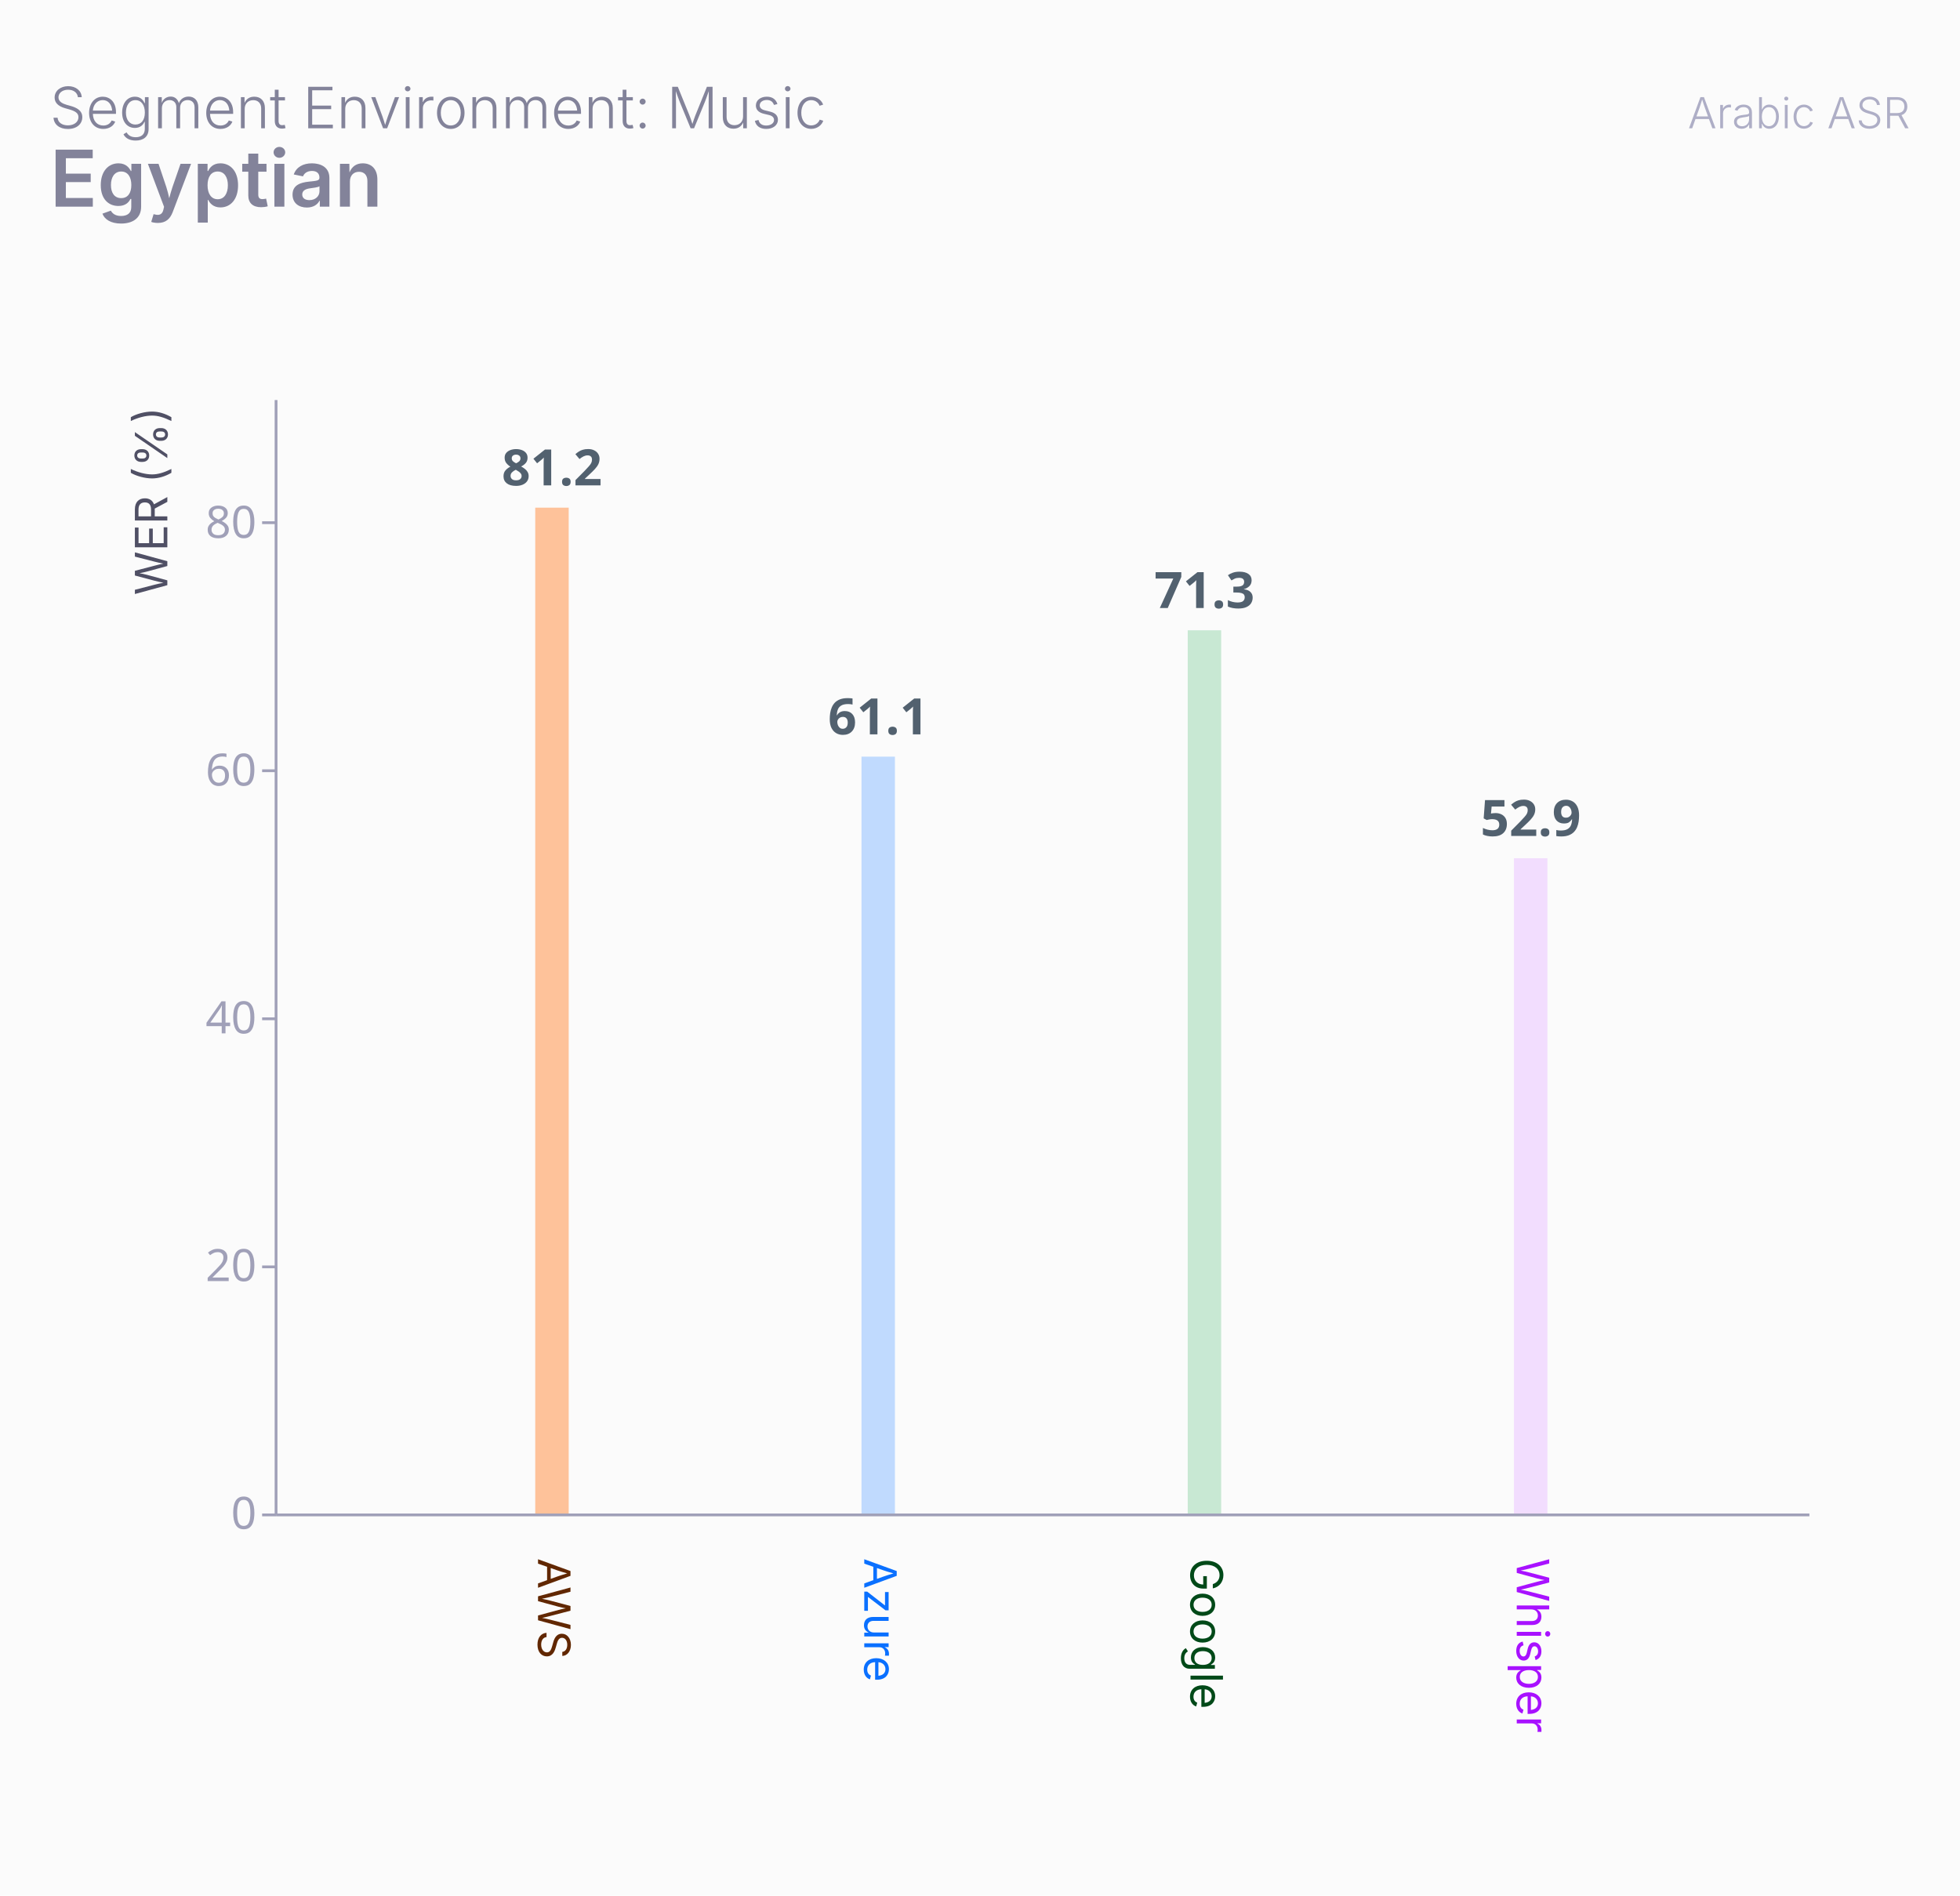
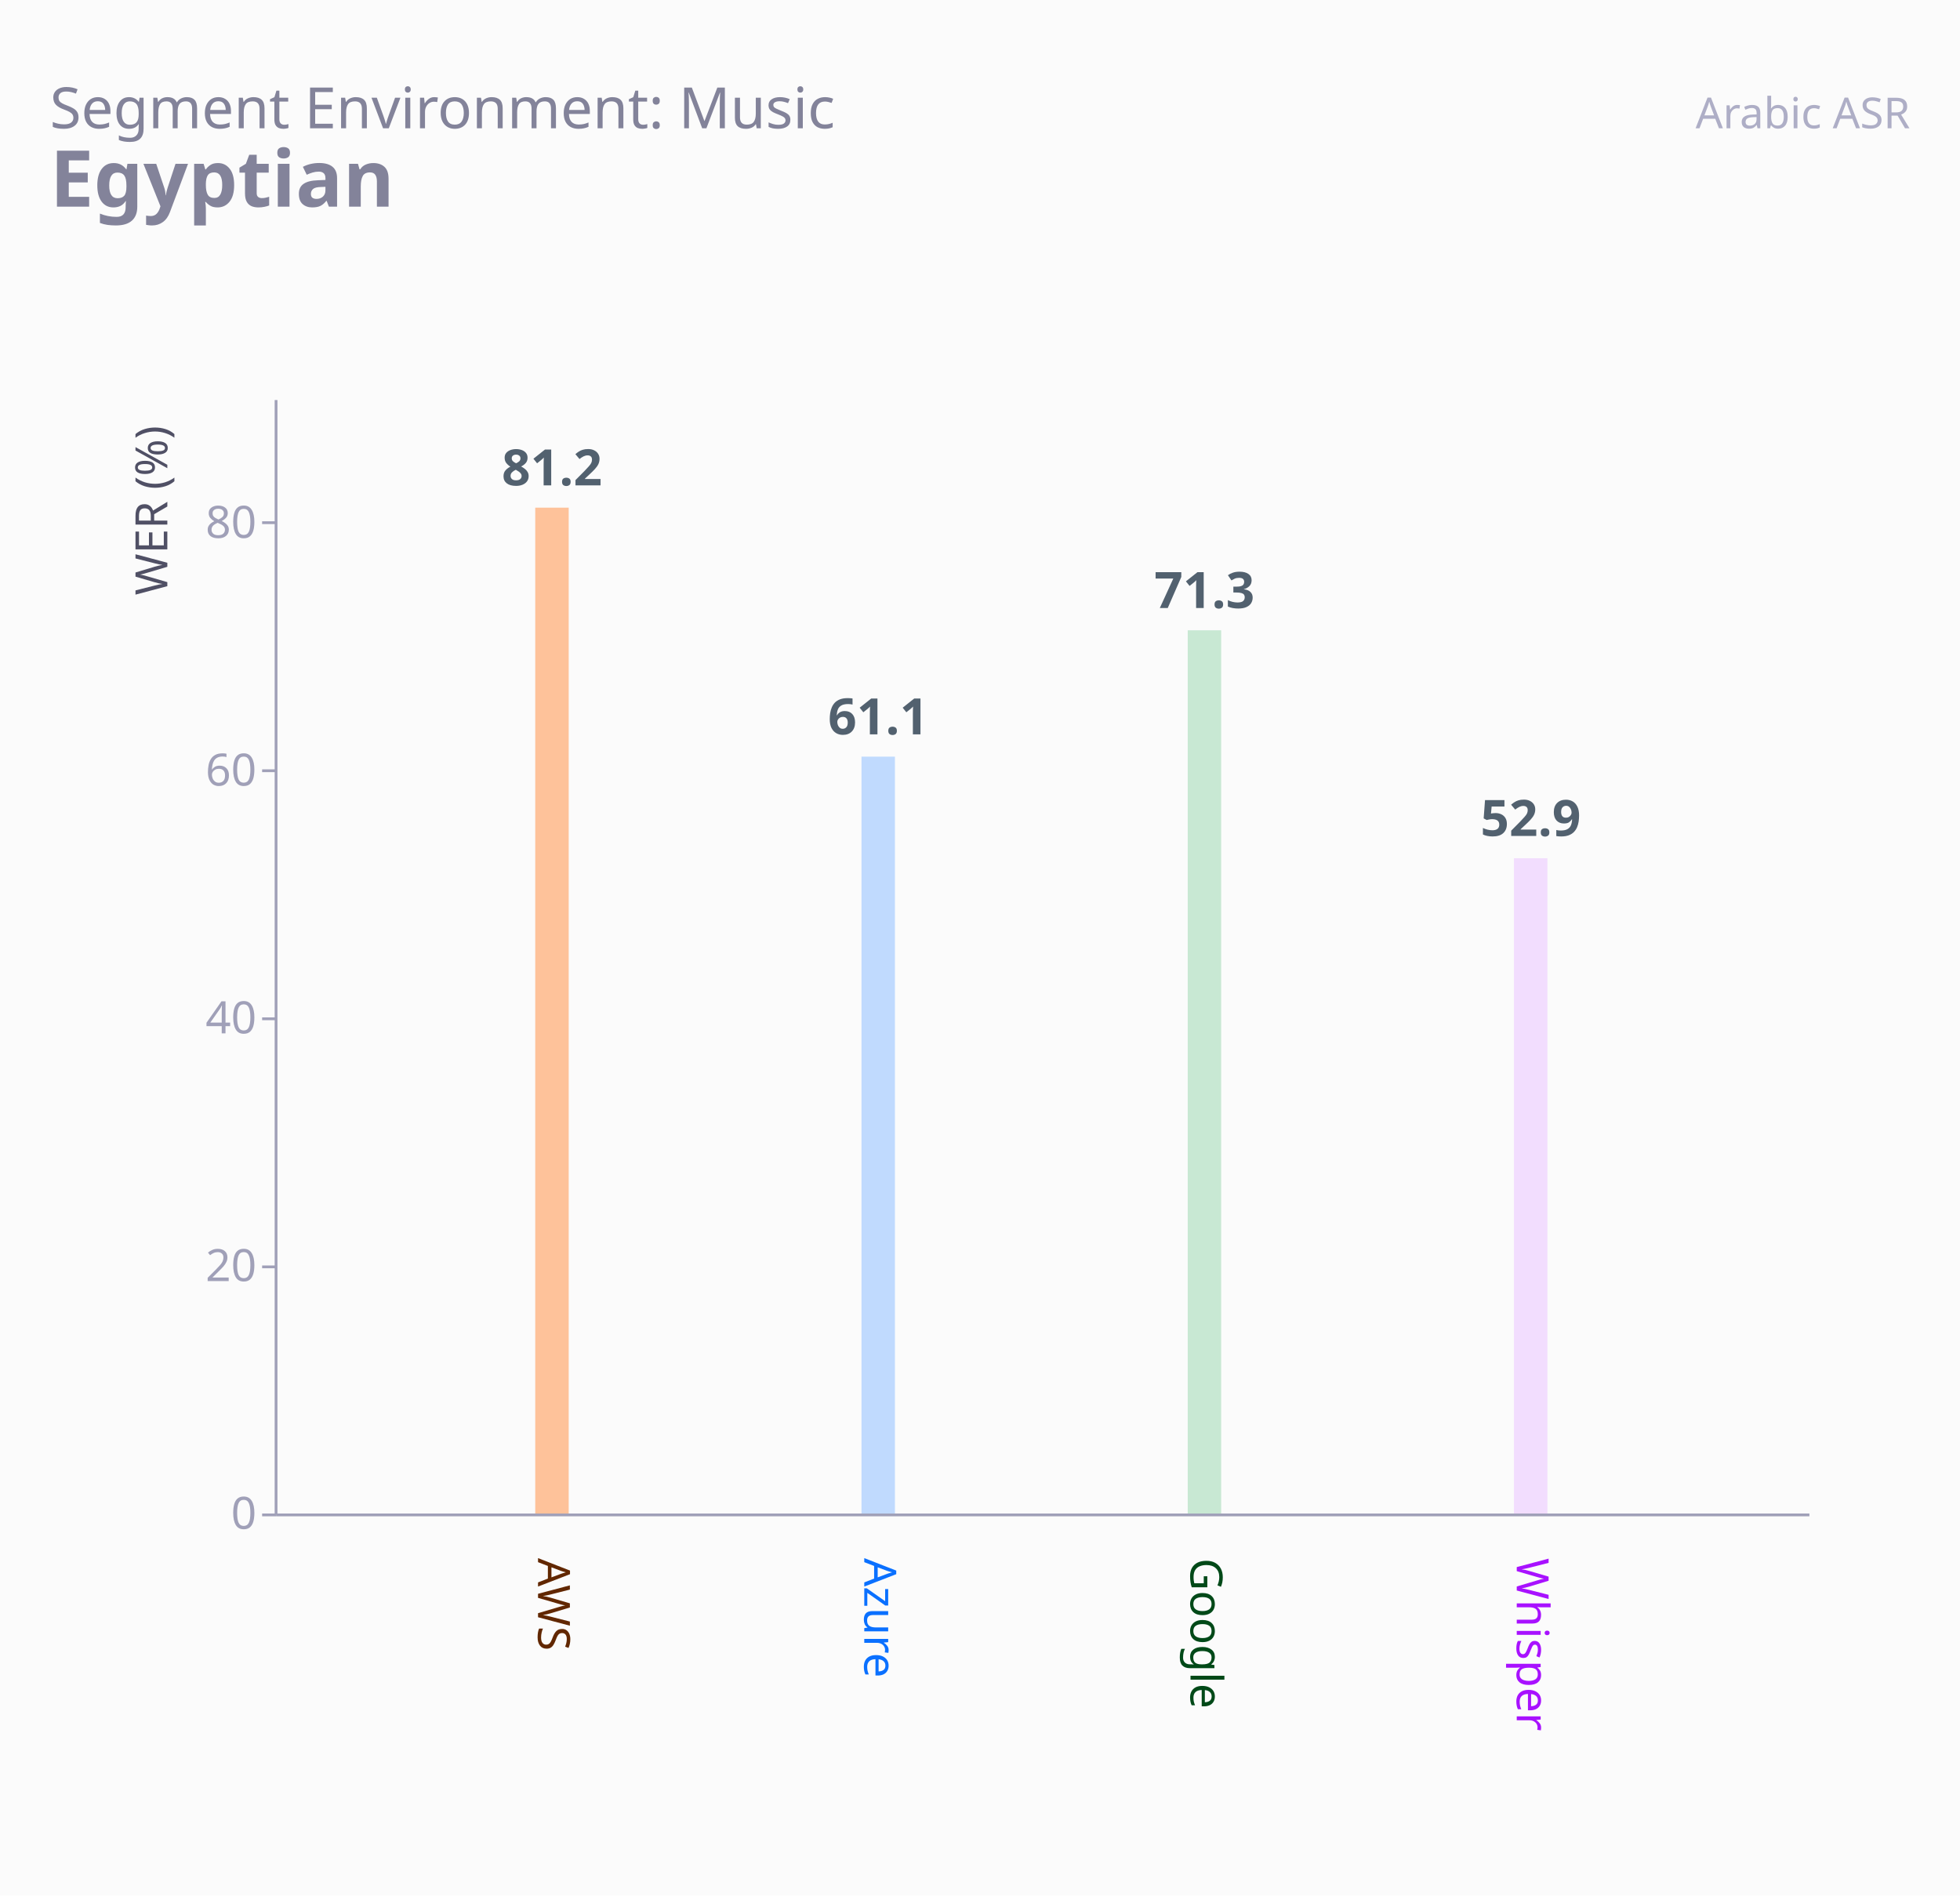
<svg xmlns="http://www.w3.org/2000/svg" width="550" height="532">
  <rect width="550" height="532" fill="#FBFBFB" />
-   <text x="536" y="36" text-anchor="end" font-family="Inter, system-ui, sans-serif" font-size="12" font-weight="300" fill="#aeaec6">Arabic ASR</text>
-   <text x="14" y="36" font-family="Inter, system-ui, sans-serif" font-size="16" font-weight="300" fill="#83839a">Segment Environment: Music</text>
-   <text x="14" y="58" font-family="Inter, system-ui, sans-serif" font-size="22" font-weight="600" fill="#83839a">Egyptian</text>
+   <text x="536" y="36" text-anchor="end" font-family="TT Hoves Pro Trial" font-size="12" font-weight="300" fill="#aeaec6">Arabic ASR</text>
+   <text x="14" y="36" font-family="TT Hoves Pro Trial" font-size="16" font-weight="300" fill="#83839a">Segment Environment: Music</text>
+   <text x="14" y="58" font-family="TT Hoves Pro Trial" font-size="22" font-weight="600" fill="#83839a">Egyptian</text>
  <svg y="72" version="1.1" class="marks" width="550" height="460" viewBox="0 0 626 588">
    <g fill="none" stroke-miterlimit="10" transform="translate(60,51)">
      <g class="mark-group role-frame root" role="graphics-object" aria-roledescription="group mark container">
        <g transform="translate(0,0)">
          <path class="background" aria-hidden="true" d="M0,0h550v400h-550Z" />
          <g>
            <g class="mark-group role-axis" aria-hidden="true">
              <g transform="translate(0.5,0.5)">
                <path class="background" aria-hidden="true" d="M0,0h0v0h0Z" pointer-events="none" />
                <g>
                  <g class="mark-rule role-axis-grid" pointer-events="none">
                    <line transform="translate(0,400)" x2="550" y2="0" stroke="rgba(255,255,255,0.07)" stroke-width="1" opacity="1" />
                    <line transform="translate(0,311)" x2="550" y2="0" stroke="rgba(255,255,255,0.07)" stroke-width="1" opacity="1" />
                    <line transform="translate(0,222)" x2="550" y2="0" stroke="rgba(255,255,255,0.07)" stroke-width="1" opacity="1" />
                    <line transform="translate(0,133)" x2="550" y2="0" stroke="rgba(255,255,255,0.07)" stroke-width="1" opacity="1" />
                    <line transform="translate(0,44)" x2="550" y2="0" stroke="rgba(255,255,255,0.07)" stroke-width="1" opacity="1" />
                  </g>
                </g>
                <path class="foreground" aria-hidden="true" d="" pointer-events="none" display="none" />
              </g>
            </g>
            <g class="mark-group role-axis" role="graphics-symbol" aria-roledescription="axis" aria-label="X-axis for a discrete scale with 4 values: AWS, Azure, Google, Whisper">
              <g transform="translate(0.5,400.5)">
                <path class="background" aria-hidden="true" d="M0,0h0v0h0Z" pointer-events="none" />
                <g>
                  <g class="mark-rule role-axis-domain" pointer-events="none">
                    <line transform="translate(0,0)" x2="550" y2="0" stroke="#a0a0b8" stroke-width="1" opacity="1" />
                  </g>
                </g>
                <path class="foreground" aria-hidden="true" d="" pointer-events="none" display="none" />
              </g>
            </g>
            <g class="mark-group role-axis" role="graphics-symbol" aria-roledescription="axis" aria-label="Y-axis titled 'WER (%)' for a linear scale with values from 0 to 90">
              <g transform="translate(0.5,0.5)">
                <path class="background" aria-hidden="true" d="M0,0h0v0h0Z" pointer-events="none" />
                <g>
                  <g class="mark-rule role-axis-tick" pointer-events="none">
                    <line transform="translate(0,400)" x2="-5" y2="0" stroke="#a0a0b8" stroke-width="1" opacity="1" />
                    <line transform="translate(0,311)" x2="-5" y2="0" stroke="#a0a0b8" stroke-width="1" opacity="1" />
                    <line transform="translate(0,222)" x2="-5" y2="0" stroke="#a0a0b8" stroke-width="1" opacity="1" />
                    <line transform="translate(0,133)" x2="-5" y2="0" stroke="#a0a0b8" stroke-width="1" opacity="1" />
                    <line transform="translate(0,44)" x2="-5" y2="0" stroke="#a0a0b8" stroke-width="1" opacity="1" />
                  </g>
                  <g class="mark-text role-axis-label" pointer-events="none">
                    <text text-anchor="end" transform="translate(-7,405)" font-family="JetBrains Mono" font-size="16px" font-weight="400" fill="#a0a0b8" opacity="1">0</text>
                    <text text-anchor="end" transform="translate(-7,316.1111)" font-family="JetBrains Mono" font-size="16px" font-weight="400" fill="#a0a0b8" opacity="1">20</text>
                    <text text-anchor="end" transform="translate(-7,227.2222)" font-family="JetBrains Mono" font-size="16px" font-weight="400" fill="#a0a0b8" opacity="1">40</text>
                    <text text-anchor="end" transform="translate(-7,138.3333)" font-family="JetBrains Mono" font-size="16px" font-weight="400" fill="#a0a0b8" opacity="1">60</text>
                    <text text-anchor="end" transform="translate(-7,49.44444)" font-family="JetBrains Mono" font-size="16px" font-weight="400" fill="#a0a0b8" opacity="1">80</text>
                  </g>
                  <g class="mark-rule role-axis-domain" pointer-events="none">
                    <line transform="translate(0,400)" x2="0" y2="-400" stroke="#a0a0b8" stroke-width="1" opacity="1" />
                  </g>
                  <g class="mark-text role-axis-title" pointer-events="none">
-                     <text text-anchor="start" transform="translate(-36,70) rotate(-90) translate(0,-3)" font-family="Inter, system-ui, sans-serif" font-size="16px" font-weight="400" fill="#505065" opacity="1">WER (%)</text>
+                     <text text-anchor="start" transform="translate(-36,70) rotate(-90) translate(0,-3)" font-family="TT Hoves Pro Trial" font-size="16px" font-weight="400" fill="#505065" opacity="1">WER (%)</text>
                  </g>
                </g>
                <path class="foreground" aria-hidden="true" d="" pointer-events="none" display="none" />
              </g>
            </g>
            <g class="mark-rect role-mark layer_0_marks" role="graphics-object" aria-roledescription="rect mark container">
-               <path aria-label="model: Google; wer: 71.3; barColor: rgba(189, 228, 202,0.82)" role="graphics-symbol" aria-roledescription="bar" d="M327.511,83.111h12v316.889h-12Z" fill="rgba(189, 228, 202,0.82)" stroke-width="0" />
-               <path aria-label="model: AWS; wer: 81.2; barColor: rgba(255, 181, 133,0.82)" role="graphics-symbol" aria-roledescription="bar" d="M93.468,39.111h12v360.889h-12Z" fill="rgba(255, 181, 133,0.82)" stroke-width="0" />
-               <path aria-label="model: Azure; wer: 61.1; barColor: rgba(179, 211, 255,0.82)" role="graphics-symbol" aria-roledescription="bar" d="M210.489,128.444h12v271.556h-12Z" fill="rgba(179, 211, 255,0.82)" stroke-width="0" />
-               <path aria-label="model: Whisper; wer: 52.9; barColor: rgba(240, 215, 255,0.82)" role="graphics-symbol" aria-roledescription="bar" d="M444.532,164.889h12v235.111h-12Z" fill="rgba(240, 215, 255,0.82)" stroke-width="0" />
+               <path aria-label="model: Google; wer: 71.3; barColor: rgba(189,228,202,0.82)" role="graphics-symbol" aria-roledescription="bar" d="M327.511,83.111h12v316.889h-12Z" fill="rgba(189,228,202,0.82)" stroke-width="0" />
+               <path aria-label="model: AWS; wer: 81.2; barColor: rgba(255,181,133,0.82)" role="graphics-symbol" aria-roledescription="bar" d="M93.468,39.111h12v360.889h-12Z" fill="rgba(255,181,133,0.82)" stroke-width="0" />
+               <path aria-label="model: Azure; wer: 61.1; barColor: rgba(179,211,255,0.82)" role="graphics-symbol" aria-roledescription="bar" d="M210.489,128.444h12v271.556h-12Z" fill="rgba(179,211,255,0.82)" stroke-width="0" />
+               <path aria-label="model: Whisper; wer: 52.9; barColor: rgba(240,215,255,0.82)" role="graphics-symbol" aria-roledescription="bar" d="M444.532,164.889h12v235.111h-12Z" fill="rgba(240,215,255,0.82)" stroke-width="0" />
            </g>
            <g class="mark-text role-mark layer_1_marks" role="graphics-object" aria-roledescription="text mark container">
              <text aria-label="model: Google; wer: 71.3" role="graphics-symbol" aria-roledescription="text mark" text-anchor="middle" transform="translate(333.5106,75.11111)" font-family="JetBrains Mono" font-size="18px" font-weight="600" fill="#52616F">71.3</text>
              <text aria-label="model: AWS; wer: 81.2" role="graphics-symbol" aria-roledescription="text mark" text-anchor="middle" transform="translate(99.46809,31.11111)" font-family="JetBrains Mono" font-size="18px" font-weight="600" fill="#52616F">81.2</text>
              <text aria-label="model: Azure; wer: 61.1" role="graphics-symbol" aria-roledescription="text mark" text-anchor="middle" transform="translate(216.4894,120.4444)" font-family="JetBrains Mono" font-size="18px" font-weight="600" fill="#52616F">61.1</text>
              <text aria-label="model: Whisper; wer: 52.9" role="graphics-symbol" aria-roledescription="text mark" text-anchor="middle" transform="translate(450.5319,156.8889)" font-family="JetBrains Mono" font-size="18px" font-weight="600" fill="#52616F">52.9</text>
            </g>
            <g class="mark-text role-mark layer_2_marks" role="graphics-object" aria-roledescription="text mark container">
-               <text aria-label="model: Google; labelColor: #004918" role="graphics-symbol" aria-roledescription="text mark" text-anchor="start" transform="translate(333.5106,400) rotate(90) translate(16,5)" font-family="Inter, system-ui, sans-serif" font-size="16px" font-weight="400" fill="#004918">Google</text>
-               <text aria-label="model: AWS; labelColor: #612700" role="graphics-symbol" aria-roledescription="text mark" text-anchor="start" transform="translate(99.46809,400) rotate(90) translate(16,5)" font-family="Inter, system-ui, sans-serif" font-size="16px" font-weight="400" fill="#612700">AWS</text>
-               <text aria-label="model: Azure; labelColor: #0a70ff" role="graphics-symbol" aria-roledescription="text mark" text-anchor="start" transform="translate(216.4894,400) rotate(90) translate(16,5)" font-family="Inter, system-ui, sans-serif" font-size="16px" font-weight="400" fill="#0a70ff">Azure</text>
-               <text aria-label="model: Whisper; labelColor: #a811ff" role="graphics-symbol" aria-roledescription="text mark" text-anchor="start" transform="translate(450.5319,400) rotate(90) translate(16,5)" font-family="Inter, system-ui, sans-serif" font-size="16px" font-weight="400" fill="#a811ff">Whisper</text>
+               <text aria-label="model: Google; labelColor: #004918" role="graphics-symbol" aria-roledescription="text mark" text-anchor="start" transform="translate(333.5106,400) rotate(90) translate(16,5)" font-family="TT Hoves Pro Trial" font-size="16px" font-weight="400" fill="#004918">Google</text>
+               <text aria-label="model: AWS; labelColor: #612700" role="graphics-symbol" aria-roledescription="text mark" text-anchor="start" transform="translate(99.46809,400) rotate(90) translate(16,5)" font-family="TT Hoves Pro Trial" font-size="16px" font-weight="400" fill="#612700">AWS</text>
+               <text aria-label="model: Azure; labelColor: #0a70ff" role="graphics-symbol" aria-roledescription="text mark" text-anchor="start" transform="translate(216.4894,400) rotate(90) translate(16,5)" font-family="TT Hoves Pro Trial" font-size="16px" font-weight="400" fill="#0a70ff">Azure</text>
+               <text aria-label="model: Whisper; labelColor: #a811ff" role="graphics-symbol" aria-roledescription="text mark" text-anchor="start" transform="translate(450.5319,400) rotate(90) translate(16,5)" font-family="TT Hoves Pro Trial" font-size="16px" font-weight="400" fill="#a811ff">Whisper</text>
            </g>
          </g>
          <path class="foreground" aria-hidden="true" d="" display="none" />
        </g>
      </g>
    </g>
  </svg>
</svg>
